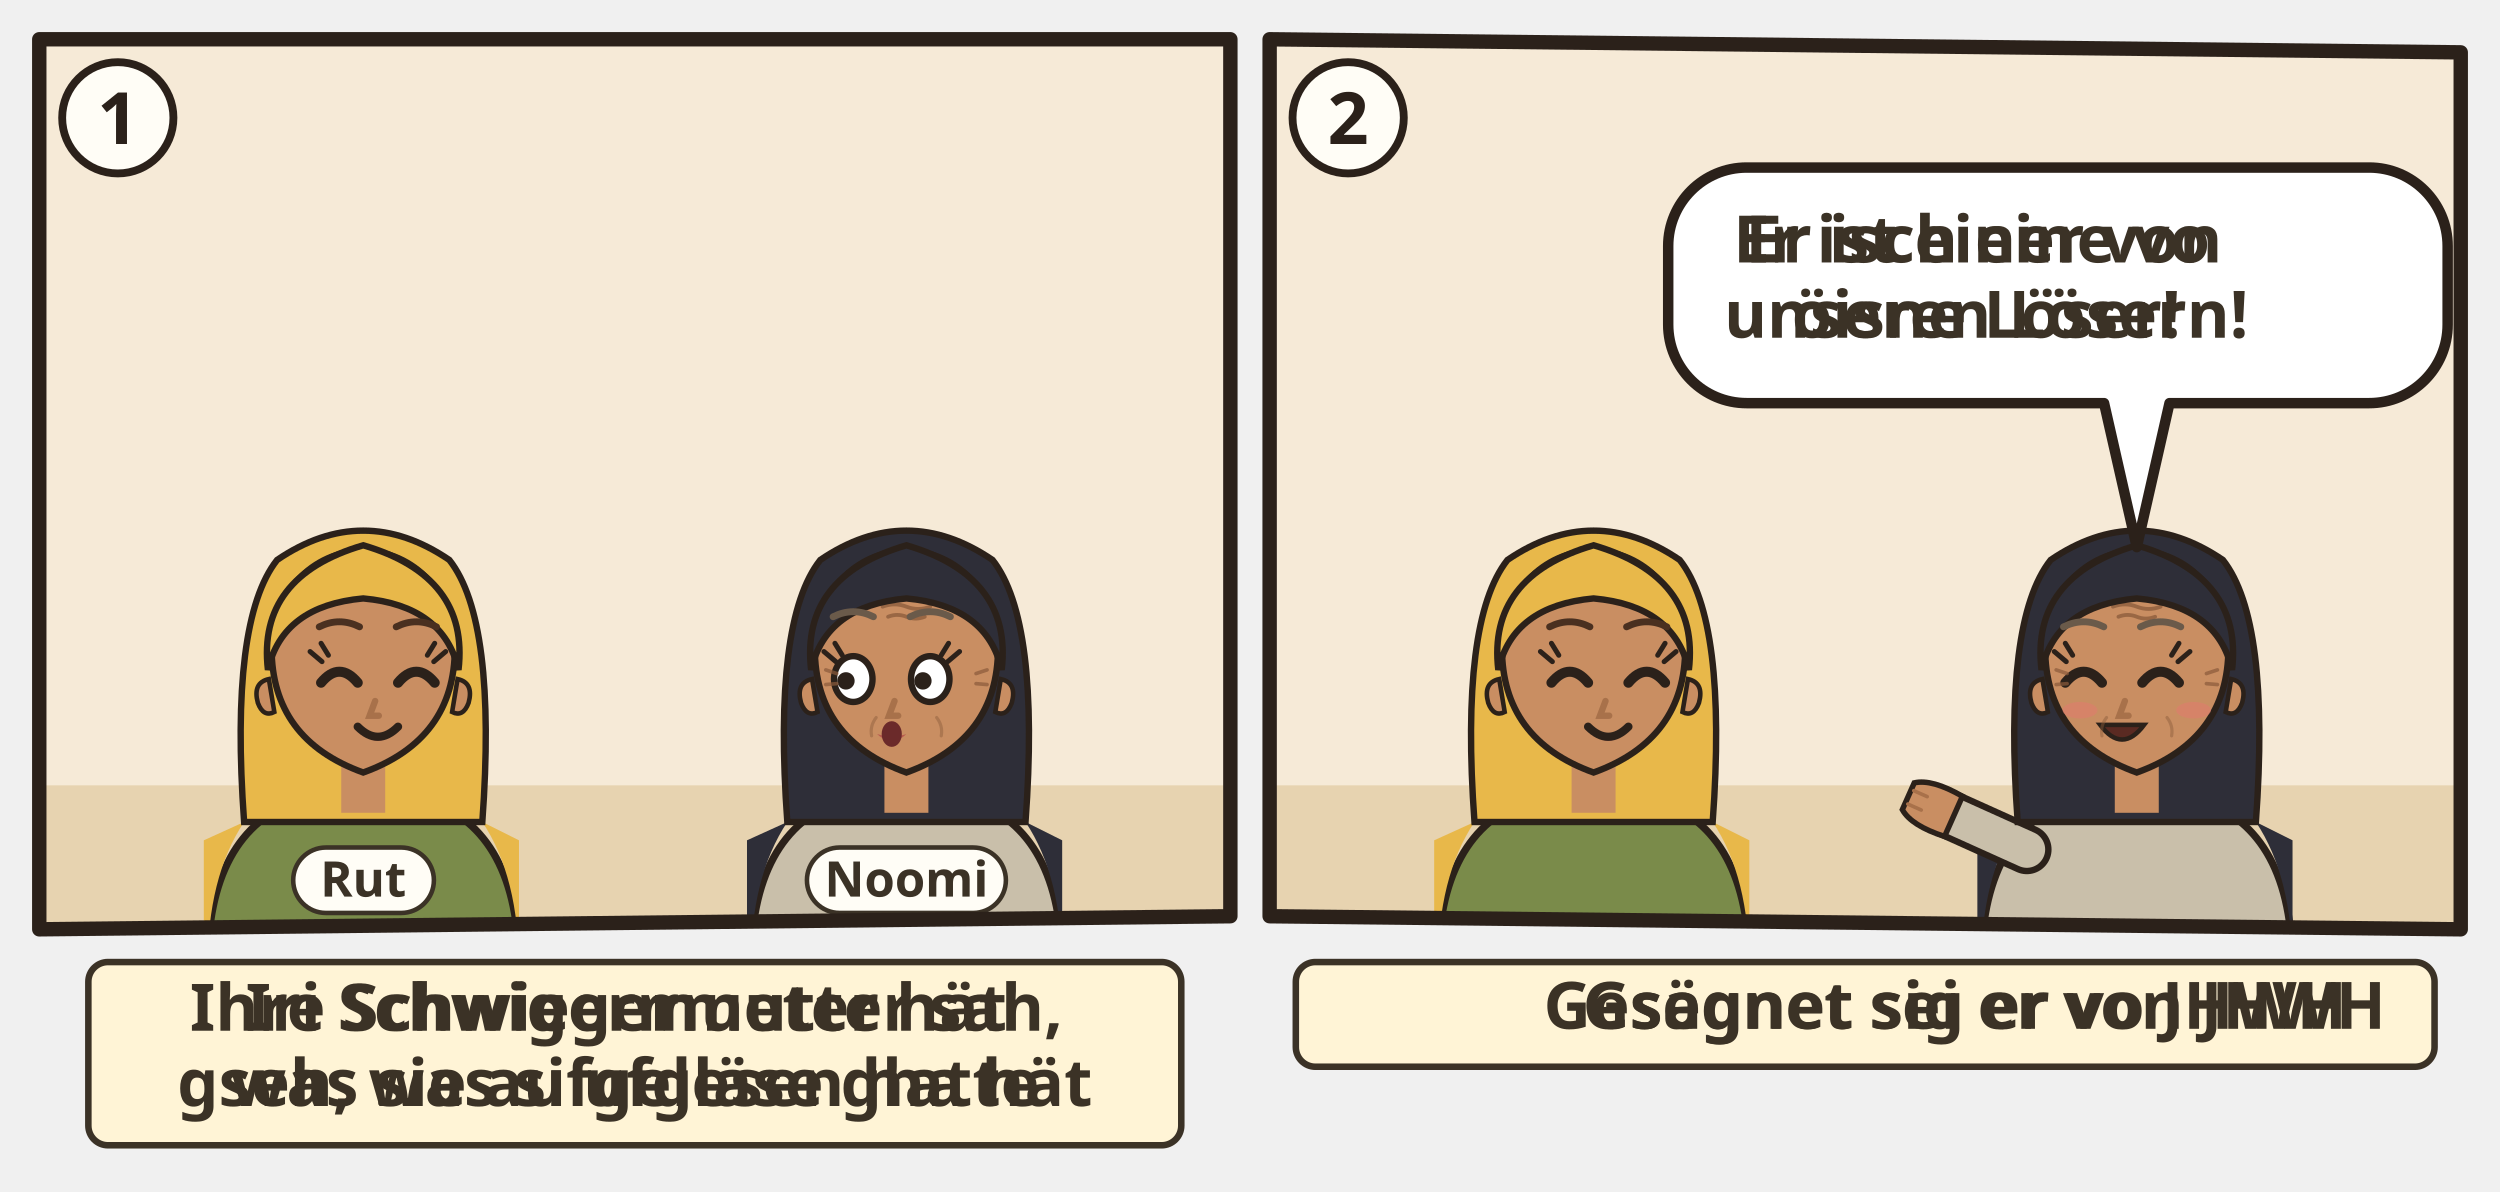
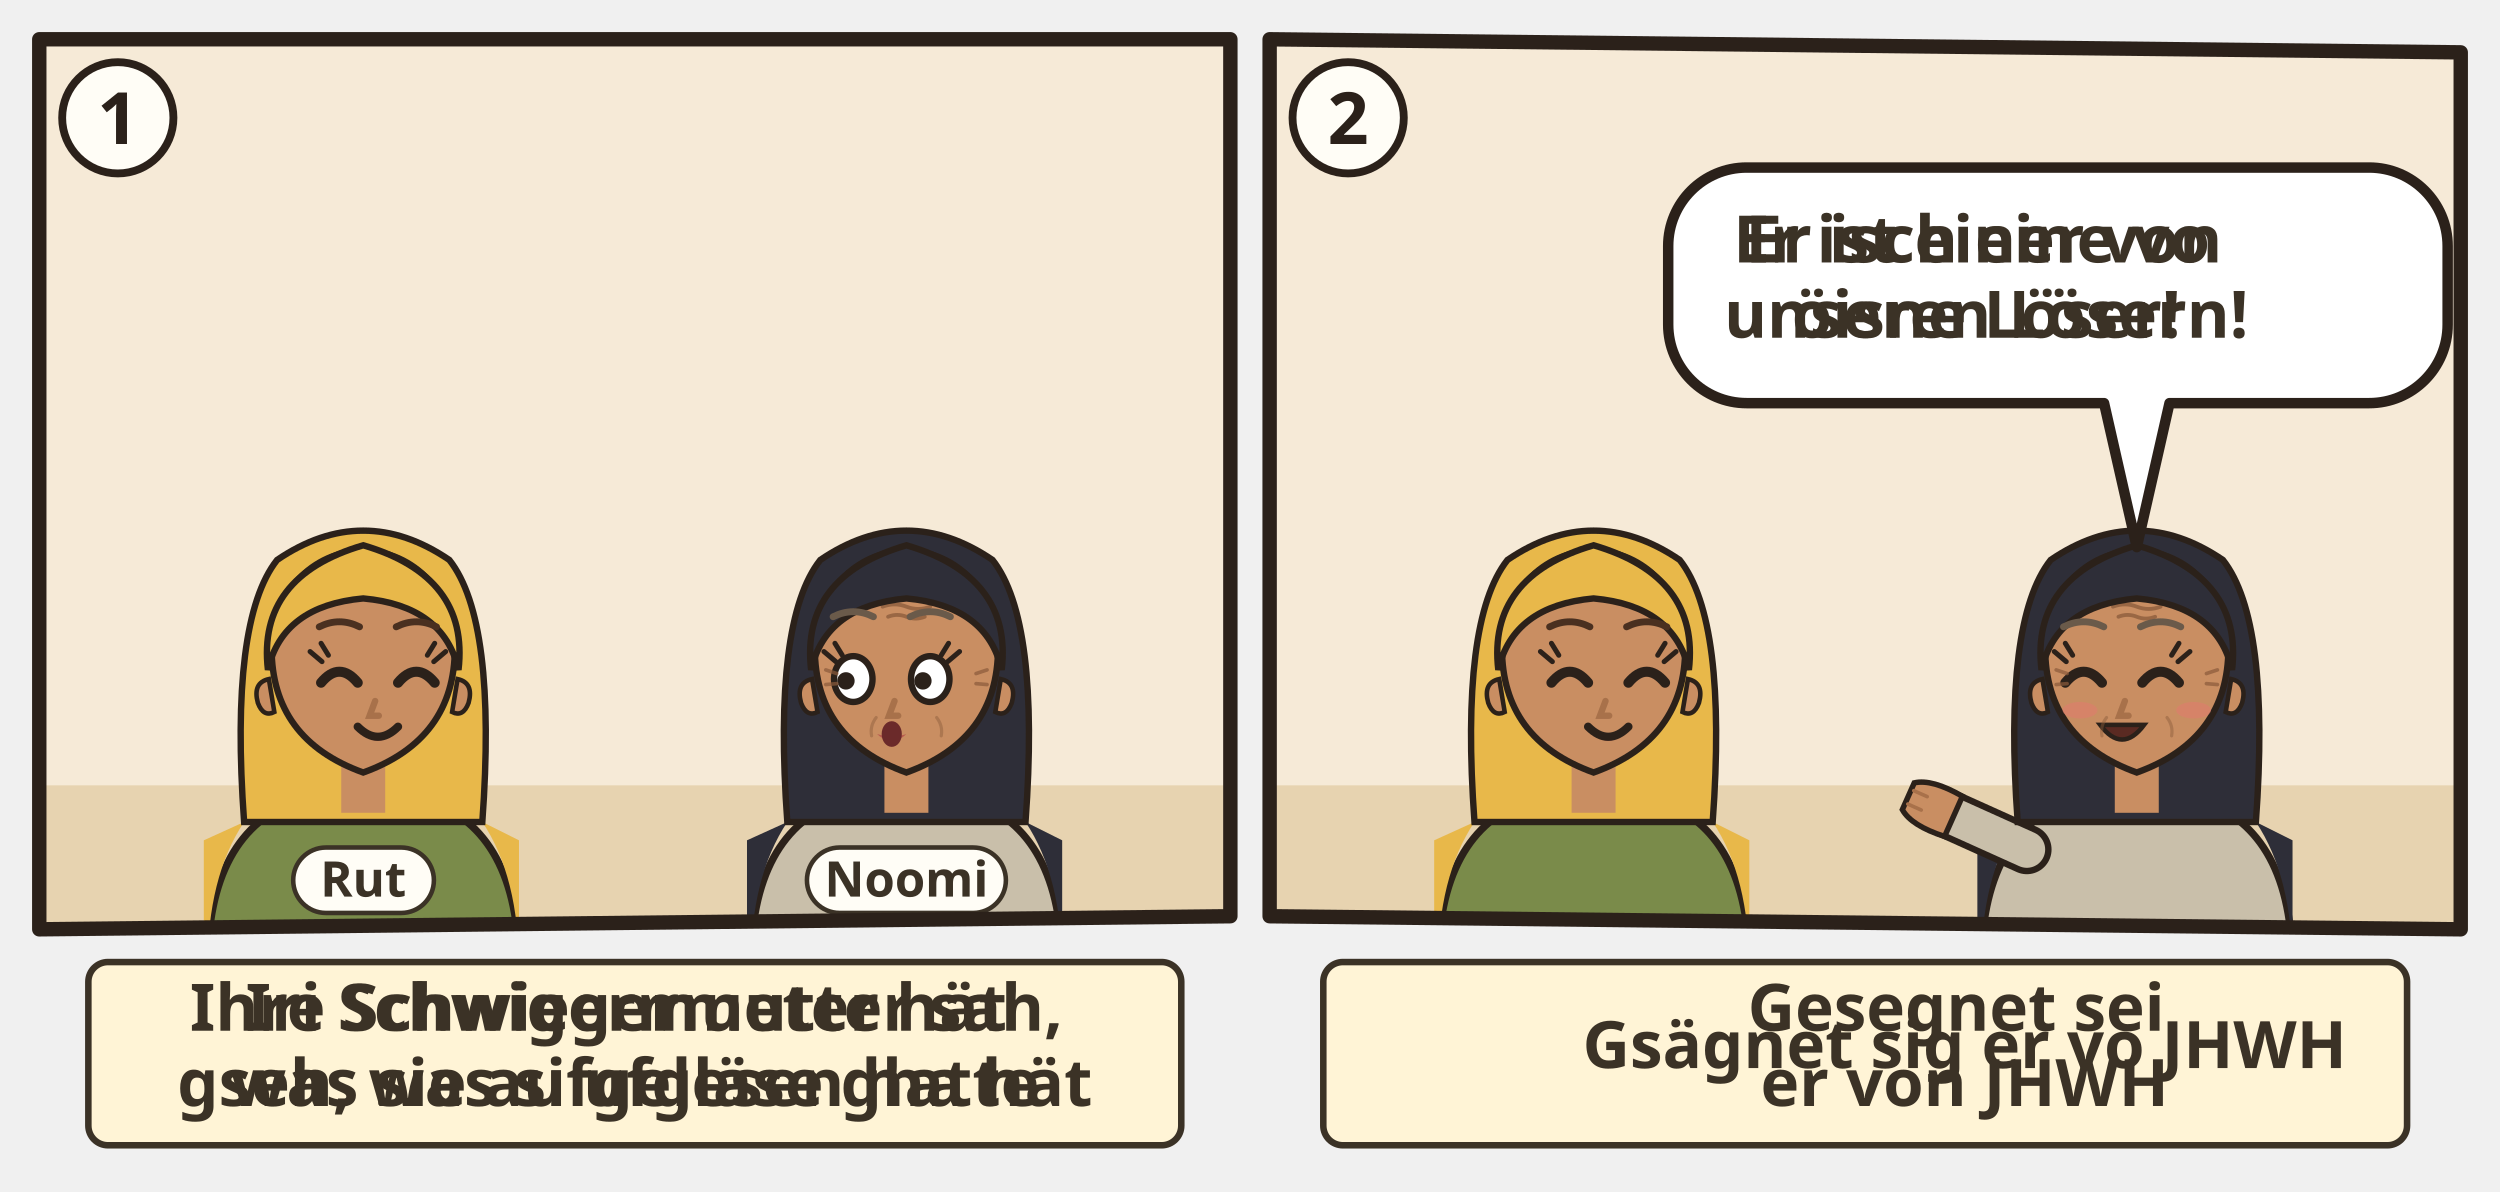
<svg xmlns="http://www.w3.org/2000/svg" viewBox="0 0 382 182">
  <svg class="ill-tile" data-span="1" x="0" y="0" width="194" height="182" viewBox="0 0 194 182">
    <g transform="translate(4 4)">
      <clipPath id="an-cp-rut-002-018-023-1">
        <polygon points="2,2 184,2 184,136 2,138" />
      </clipPath>
      <g clip-path="url(#an-cp-rut-002-018-023-1)">
        <polygon points="2,2 184,2 184,136 2,138" fill="#F6EAD7" />
        <path d="M0 116h186v24H0z" fill="#E7D3B0" />
        <g transform="translate(51.5 96.4) scale(1.4)">
          <path d="M-17 34V34Q-17 19-7 15.6L7 15.6Q17 19 17 34V34z" fill="#7A8B4A" stroke="#2B211A" stroke-width=".8" />
          <path d="M-13 18Q-17 24-17 34h-.4V20zM13 18Q17 24 17 34V20z" fill="#E8B84A" />
          <path d="M-13 18Q-14.6-4-9.4-10.6Q0-17 9.4-10.6Q14.6-4 13 18z" fill="#E8B84A" stroke="#2B211A" stroke-width=".7" />
          <path d="M-2.4 11h4.8v6h-4.8z" fill="#C98E62" />
          <path d="M-10 -1Q-10 9 0 12.6Q10 9 10 -1A10 10.6 0 0 0 -10 -1z" fill="#C98E62" stroke="#2B211A" stroke-width=".7" />
          <path d="M10.3 2.4q1.8.4 1.2 2.6-.6 1.6-1.8 1z M-10.3 2.4q-1.8.4-1.2 2.6.6 1.6 1.8 1z" fill="#C98E62" stroke="#2B211A" stroke-width=".5" />
          <path d="M-4.6 2.8Q-2.6 0.4 -0.6 2.8" fill="none" stroke="#2B211A" stroke-width="1.1" stroke-linecap="round" />
          <path d="M3.8 2.8Q5.8 0.4 7.8 2.8" fill="none" stroke="#2B211A" stroke-width="1.1" stroke-linecap="round" />
          <path d="M-4.5 0.5l-1.3-1.1M-3.8 -0.2l-0.8-1.3" stroke="#2B211A" stroke-width=".55" stroke-linecap="round" />
          <path d="M7.7 0.5l1.3-1.1M7.0 -0.2l0.8-1.3" stroke="#2B211A" stroke-width=".55" stroke-linecap="round" />
          <path d="M0.0 8.4Q1.6 9.9 3.2 8.4Q1.6 8.9 0.0 8.4z" fill="#B5524A" opacity=".85" />
          <path d="M1.3 4.8l-.6 1.6h1" fill="none" stroke="#A8714A" stroke-width=".7" stroke-linecap="round" />
          <path d="M-0.6 7.6Q1.6 9.8 3.8 7.6" fill="none" stroke="#2B211A" stroke-width=".9" stroke-linecap="round" />
          <path d="M-10.4 1.4Q-11.6-8.8 0-12.2Q11.6-8.8 10.4 1.4Q8.8-5.6 0-6.4Q-8.8-5.6-10.4 1.4z" fill="#E8B84A" stroke="#2B211A" stroke-width=".7" />
          <path d="M-4.8 -3.3Q-2.6 -4.4 -0.4 -3.3M3.6 -3.3Q5.8 -4.4 8.0 -3.3" fill="none" stroke="#4A3020" stroke-width="0.75" stroke-linecap="round" />
          <g filter="url(#an-kontur)">
            <use href="#an-a-garbe" x="-8" y="17" width="16" height="16" />
          </g>
        </g>
        <g transform="translate(134.5 96.4) scale(1.4)">
          <path d="M-17 34V34Q-17 19-7 15.6L7 15.6Q17 19 17 34V34z" fill="#C9BFAA" stroke="#2B211A" stroke-width=".8" />
          <path d="M-13 18Q-17 24-17 34h-.4V20zM13 18Q17 24 17 34V20z" fill="#2E2E38" />
          <path d="M-13 18Q-14.6-4-9.4-10.6Q0-17 9.4-10.6Q14.6-4 13 18z" fill="#2E2E38" stroke="#2B211A" stroke-width=".7" />
          <path d="M-2.4 11h4.8v6h-4.8z" fill="#C98E62" />
          <path d="M-10 -1Q-10 9 0 12.6Q10 9 10 -1A10 10.6 0 0 0 -10 -1z" fill="#C98E62" stroke="#2B211A" stroke-width=".7" />
          <path d="M10.3 2.4q1.8.4 1.2 2.6-.6 1.6-1.8 1z M-10.3 2.4q-1.8.4-1.2 2.6.6 1.6 1.8 1z" fill="#C98E62" stroke="#2B211A" stroke-width=".5" />
          <ellipse cx="-5.8" cy="2.4" rx="2.1" ry="2.5" fill="#FFF" stroke="#2B211A" stroke-width=".7" />
          <circle cx="-6.6" cy="2.6" r=".95" fill="#2B211A" />
          <ellipse cx="2.6" cy="2.4" rx="2.1" ry="2.5" fill="#FFF" stroke="#2B211A" stroke-width=".7" />
          <circle cx="1.8" cy="2.6" r=".95" fill="#2B211A" />
          <path d="M-7.7 0.5l-1.3-1.1M-7.0 -0.2l-0.8-1.3" stroke="#2B211A" stroke-width=".55" stroke-linecap="round" />
          <path d="M4.5 0.5l1.3-1.1M3.8 -0.2l0.8-1.3" stroke="#2B211A" stroke-width=".55" stroke-linecap="round" />
          <path d="M-3.2 8.4Q-1.6 9.9 0.0 8.4Q-1.6 8.9 -3.2 8.4z" fill="#B5524A" opacity=".85" />
          <path d="M-1.3 4.8l-.6 1.6h1" fill="none" stroke="#A8714A" stroke-width=".7" stroke-linecap="round" />
          <ellipse cx="-1.6" cy="8.4" rx="1.1" ry="1.4" fill="#6B2A2A" />
          <g stroke="#8A5A3A" stroke-linecap="round" fill="none">
            <path d="M-2.6-5.5q1.3-.5 2.6 0t2.6 0M-2-4.4q1-.4 2 0t2 0" stroke-width=".42" opacity=".75" />
            <path d="M-7.6 1.8l-1.2-.4M-7.6 2.9l-1.2.1M7.6 1.8l1.2-.4M7.6 2.9l1.2.1" stroke-width=".4" opacity=".7" />
            <path d="M-3.3 6.6q-.7.9-.5 2M3.3 6.6q.7.9.5 2" stroke-width=".35" opacity=".45" />
          </g>
          <path d="M-10.4 1.4Q-11.6-8.8 0-12.2Q11.6-8.8 10.4 1.4Q8.8-5.6 0-6.4Q-8.8-5.6-10.4 1.4z" fill="#2E2E38" stroke="#2B211A" stroke-width=".7" />
          <path d="M-8.0 -4.4Q-5.8 -5.5 -3.6 -4.4M0.4 -4.4Q2.6 -5.5 4.8 -4.4" fill="none" stroke="#6A5A4A" stroke-width="0.75" stroke-linecap="round" />
        </g>
        <use href="#an-gerste" x="84.0" y="106" width="21" height="18" />
        <use href="#an-brot" x="104.0" y="114" width="16" height="10" />
        <g class="ill-name">
          <rect x="40.8" y="125.5" width="21.5" height="10" rx="5" fill="#FFFDF6" stroke="#3B3226" stroke-width=".7" />
          <text x="51.5" y="133.0" text-anchor="middle" font-family="sans-serif" font-size="7.5" font-weight="700" fill="#3B3226">Rut</text>
        </g>
        <g class="ill-name">
          <rect x="119.3" y="125.5" width="30.4" height="10" rx="5" fill="#FFFDF6" stroke="#3B3226" stroke-width=".7" />
          <text x="134.5" y="133.0" text-anchor="middle" font-family="sans-serif" font-size="7.5" font-weight="700" fill="#3B3226">Noomi</text>
        </g>
      </g>
      <polygon class="pn-frame" points="2,2 184,2 184,136 2,138" fill="none" stroke="#2B211A" stroke-width="2.2" stroke-linejoin="round" />
      <circle cx="14" cy="14" r="8.5" fill="#FFFDF6" stroke="#2B211A" stroke-width="1.2" />
      <text class="pn-n" x="14" y="18" text-anchor="middle" font-family="sans-serif" font-size="11" font-weight="700" fill="#2B211A">1</text>
      <g transform="translate(0.0 142)">
        <g class="ill-words">
          <g class="dg-sw">
            <g class="dg-full">
              <rect x="9.5" y="1.0" width="167.0" height="28" rx="3" fill="#FFF4D6" stroke="#3B3226" stroke-width="1" />
              <text class="lw lw-de" text-anchor="middle" font-family="sans-serif" font-size="10" font-weight="700" fill="#3B3226">
                <tspan x="93.0" y="11.5">Ihre Schwiegermutter sah,</tspan>
                <tspan x="93.0" y="23.0">was sie aufgelesen hatte</tspan>
              </text>
              <text class="lw lw-gsw" text-anchor="middle" font-family="sans-serif" font-size="10" font-weight="700" fill="#3B3226">
                <tspan x="93.0" y="11.5">Iri Schwigermueter hät</tspan>
                <tspan x="93.0" y="23.0">gseh, was si ufgläse gha hät</tspan>
              </text>
            </g>
            <g class="dg-nw" display="none">
              <rect x="9.5" y="1.0" width="167.0" height="28" rx="3" fill="#FFF4D6" stroke="#3B3226" stroke-width="1" />
              <text class="lw lw-de" text-anchor="middle" font-family="sans-serif" font-size="9.0" font-weight="700" fill="#3B3226">
                <tspan x="93.0" y="17.4">I. S. s. w. s. a. h.</tspan>
              </text>
              <text class="lw lw-gsw" text-anchor="middle" font-family="sans-serif" font-size="9.0" font-weight="700" fill="#3B3226">
                <tspan x="93.0" y="17.4">I. S. h. g. w. s. u. g. h.</tspan>
              </text>
            </g>
          </g>
        </g>
      </g>
    </g>
  </svg>
-   <svg class="ill-tile" data-span="1" x="188" y="0" width="194" height="170" viewBox="0 0 194 170">
+   <svg class="ill-tile" data-span="1" x="188" y="0" width="194" height="182" viewBox="0 0 194 182">
    <g transform="translate(4 4)">
      <clipPath id="an-cp-rut-002-018-023-2">
        <polygon points="2,2 184,4 184,138 2,136" />
      </clipPath>
      <g clip-path="url(#an-cp-rut-002-018-023-2)">
        <polygon points="2,2 184,4 184,138 2,136" fill="#F6EAD7" />
        <path d="M0 116h186v24H0z" fill="#E7D3B0" />
        <g transform="translate(51.5 96.4) scale(1.4)">
          <path d="M-17 34V34Q-17 19-7 15.6L7 15.6Q17 19 17 34V34z" fill="#7A8B4A" stroke="#2B211A" stroke-width=".8" />
          <path d="M-13 18Q-17 24-17 34h-.4V20zM13 18Q17 24 17 34V20z" fill="#E8B84A" />
          <path d="M-13 18Q-14.6-4-9.4-10.6Q0-17 9.4-10.6Q14.6-4 13 18z" fill="#E8B84A" stroke="#2B211A" stroke-width=".7" />
          <path d="M-2.4 11h4.8v6h-4.8z" fill="#C98E62" />
          <path d="M-10 -1Q-10 9 0 12.6Q10 9 10 -1A10 10.6 0 0 0 -10 -1z" fill="#C98E62" stroke="#2B211A" stroke-width=".7" />
          <path d="M10.3 2.4q1.8.4 1.2 2.6-.6 1.6-1.8 1z M-10.3 2.4q-1.8.4-1.2 2.6.6 1.6 1.8 1z" fill="#C98E62" stroke="#2B211A" stroke-width=".5" />
          <path d="M-4.6 2.8Q-2.6 0.4 -0.6 2.8" fill="none" stroke="#2B211A" stroke-width="1.1" stroke-linecap="round" />
          <path d="M3.8 2.8Q5.8 0.4 7.8 2.8" fill="none" stroke="#2B211A" stroke-width="1.1" stroke-linecap="round" />
          <path d="M-4.5 0.5l-1.3-1.1M-3.8 -0.2l-0.8-1.3" stroke="#2B211A" stroke-width=".55" stroke-linecap="round" />
          <path d="M7.7 0.5l1.3-1.1M7.0 -0.2l0.8-1.3" stroke="#2B211A" stroke-width=".55" stroke-linecap="round" />
          <path d="M0.0 8.4Q1.6 9.9 3.2 8.4Q1.6 8.9 0.0 8.4z" fill="#B5524A" opacity=".85" />
          <path d="M1.3 4.8l-.6 1.6h1" fill="none" stroke="#A8714A" stroke-width=".7" stroke-linecap="round" />
          <path d="M-0.6 7.6Q1.6 9.8 3.8 7.6" fill="none" stroke="#2B211A" stroke-width=".9" stroke-linecap="round" />
          <path d="M-10.4 1.4Q-11.6-8.8 0-12.2Q11.6-8.8 10.4 1.4Q8.8-5.6 0-6.4Q-8.8-5.6-10.4 1.4z" fill="#E8B84A" stroke="#2B211A" stroke-width=".7" />
          <path d="M-4.8 -3.3Q-2.6 -4.4 -0.4 -3.3M3.6 -3.3Q5.8 -4.4 8.0 -3.3" fill="none" stroke="#4A3020" stroke-width="0.75" stroke-linecap="round" />
          <g filter="url(#an-kontur)">
            <use href="#an-a-garbe" x="-8" y="17" width="16" height="16" />
          </g>
        </g>
        <g transform="translate(134.5 96.4) scale(1.4)">
          <path d="M-17 34V34Q-17 19-7 15.6L7 15.6Q17 19 17 34V34z" fill="#C9BFAA" stroke="#2B211A" stroke-width=".8" />
          <path d="M-13 18Q-17 24-17 34h-.4V20zM13 18Q17 24 17 34V20z" fill="#2E2E38" />
          <path d="M-12 21L-21.1 16.9" stroke="#2B211A" stroke-width="5.4" stroke-linecap="round" />
          <path d="M-12 21L-21.1 16.9" stroke="#C9BFAA" stroke-width="4" stroke-linecap="round" />
          <g transform="translate(-21.1 16.9) rotate(294)">
            <path d="M-2.4 1.2Q-2.8-2.6-1.6-4.2h3.2Q2.8-2.6 2.4 1.2z" fill="#C98E62" stroke="#2B211A" stroke-width=".6" />
            <path d="M-.8-3.9v1.6M.8-3.9v1.6" stroke="#A8714A" stroke-width=".4" stroke-linecap="round" />
          </g>
          <path d="M-13 18Q-14.6-4-9.4-10.6Q0-17 9.4-10.6Q14.6-4 13 18z" fill="#2E2E38" stroke="#2B211A" stroke-width=".7" />
          <path d="M-2.4 11h4.8v6h-4.8z" fill="#C98E62" />
          <path d="M-10 -1Q-10 9 0 12.6Q10 9 10 -1A10 10.6 0 0 0 -10 -1z" fill="#C98E62" stroke="#2B211A" stroke-width=".7" />
          <path d="M10.3 2.4q1.8.4 1.2 2.6-.6 1.6-1.8 1z M-10.3 2.4q-1.8.4-1.2 2.6.6 1.6 1.8 1z" fill="#C98E62" stroke="#2B211A" stroke-width=".5" />
          <path d="M-7.8 2.8Q-5.8 0.4 -3.8 2.8" fill="none" stroke="#2B211A" stroke-width="1.1" stroke-linecap="round" />
          <path d="M0.6 2.8Q2.6 0.4 4.6 2.8" fill="none" stroke="#2B211A" stroke-width="1.1" stroke-linecap="round" />
          <path d="M-7.7 0.5l-1.3-1.1M-7.0 -0.2l-0.8-1.3" stroke="#2B211A" stroke-width=".55" stroke-linecap="round" />
          <path d="M4.5 0.5l1.3-1.1M3.8 -0.2l0.8-1.3" stroke="#2B211A" stroke-width=".55" stroke-linecap="round" />
          <path d="M-3.2 8.4Q-1.6 9.9 0.0 8.4Q-1.6 8.9 -3.2 8.4z" fill="#B5524A" opacity=".85" />
          <path d="M-1.3 4.8l-.6 1.6h1" fill="none" stroke="#A8714A" stroke-width=".7" stroke-linecap="round" />
          <ellipse cx="-6.2" cy="5.8" rx="1.9" ry=".9" fill="#E07A6E" opacity=".55" />
          <ellipse cx="6.2" cy="5.8" rx="1.9" ry=".9" fill="#E07A6E" opacity=".55" />
          <path d="M-4.0 7.4Q-1.6 10.6 0.8 7.4z" fill="#5A2A22" stroke="#2B211A" stroke-width=".5" />
          <g stroke="#8A5A3A" stroke-linecap="round" fill="none">
            <path d="M-2.6-5.5q1.3-.5 2.6 0t2.6 0M-2-4.4q1-.4 2 0t2 0" stroke-width=".42" opacity=".75" />
            <path d="M-7.6 1.8l-1.2-.4M-7.6 2.9l-1.2.1M7.6 1.8l1.2-.4M7.6 2.9l1.2.1" stroke-width=".4" opacity=".7" />
            <path d="M-3.3 6.6q-.7.9-.5 2M3.3 6.6q.7.9.5 2" stroke-width=".35" opacity=".45" />
          </g>
          <path d="M-10.4 1.4Q-11.6-8.8 0-12.2Q11.6-8.8 10.4 1.4Q8.8-5.6 0-6.4Q-8.8-5.6-10.4 1.4z" fill="#2E2E38" stroke="#2B211A" stroke-width=".7" />
          <path d="M-8.0 -3.3Q-5.8 -4.4 -3.6 -3.3M0.4 -3.3Q2.6 -4.4 4.8 -3.3" fill="none" stroke="#6A5A4A" stroke-width="0.75" stroke-linecap="round" />
        </g>
        <g>
          <path d="M74.9 21.6H170A12 12 0 0 1 182 33.6V45.6A12 12 0 0 1 170 57.6L139.5 57.6L134.5 79.6L129.5 57.6H74.9A12 12 0 0 1 62.9 45.6V33.6A12 12 0 0 1 74.9 21.6Z" fill="#FFFFFF" stroke="#2B211A" stroke-width="1.6" stroke-linejoin="round" />
          <g class="dg-sw">
            <g class="dg-full">
              <text class="lw lw-de" text-anchor="middle" font-family="sans-serif" font-size="10" font-weight="700" fill="#3B3226">
                <tspan x="111.5" y="36.1">Er ist einer von</tspan>
                <tspan x="111.5" y="47.6">unseren Lösern!</tspan>
              </text>
              <text class="lw lw-gsw" text-anchor="middle" font-family="sans-serif" font-size="10" font-weight="700" fill="#3B3226">
                <tspan x="111.5" y="36.1">Er isch eine vo</tspan>
                <tspan x="111.5" y="47.6">öisne Löser!</tspan>
              </text>
            </g>
            <g class="dg-nw" display="none">
              <use href="#an-z-loeserecht" x="99.8" y="28.6" width="23.4" height="22" />
            </g>
          </g>
          <use href="#an-p-boas" x="159.1" y="27.6" width="16.9" height="24" />
        </g>
      </g>
      <polygon class="pn-frame" points="2,2 184,4 184,138 2,136" fill="none" stroke="#2B211A" stroke-width="2.2" stroke-linejoin="round" />
      <circle cx="14" cy="14" r="8.5" fill="#FFFDF6" stroke="#2B211A" stroke-width="1.2" />
      <text class="pn-n" x="14" y="18" text-anchor="middle" font-family="sans-serif" font-size="11" font-weight="700" fill="#2B211A">2</text>
      <g transform="translate(0.0 142)">
        <g class="ill-words">
          <g class="dg-sw">
            <g class="dg-full">
-               <rect x="6.0" y="1.0" width="174.0" height="16" rx="3" fill="#FFF4D6" stroke="#3B3226" stroke-width="1" />
-               <use href="#an-z-segnen" x="10.0" y="3" width="12.0" height="12" />
-               <use href="#an-p-boas" x="25.0" y="3" width="8.4" height="12" />
+               <rect x="10.2" y="1.0" width="165.6" height="28" rx="3" fill="#FFF4D6" stroke="#3B3226" stroke-width="1" />
+               <use href="#an-z-segnen" x="14.2" y="9.0" width="12.0" height="12" />
+               <use href="#an-p-boas" x="29.2" y="9.0" width="8.4" height="12" />
              <text class="lw lw-de" text-anchor="middle" font-family="sans-serif" font-size="10" font-weight="700" fill="#3B3226">
-                 <tspan x="108.2" y="11.2">Gesegnet sei er von JHWH</tspan>
+                 <tspan x="108.2" y="11.5">Gesegnet sei</tspan>
+                 <tspan x="108.2" y="23.0">er von JHWH</tspan>
              </text>
              <text class="lw lw-gsw" text-anchor="middle" font-family="sans-serif" font-size="10" font-weight="700" fill="#3B3226">
-                 <tspan x="108.2" y="11.2">Gsägnet sig er vo JHWH</tspan>
+                 <tspan x="108.2" y="17.2">Gsägnet sig er vo JHWH</tspan>
              </text>
            </g>
            <g class="dg-nw" display="none">
-               <rect x="6.0" y="1.0" width="174.0" height="16" rx="3" fill="#FFF4D6" stroke="#3B3226" stroke-width="1" />
-               <use href="#an-z-segnen" x="82.5" y="4.0" width="10.0" height="10" />
-               <use href="#an-p-boas" x="95.5" y="4.0" width="8.0" height="10" />
+               <rect x="10.2" y="1.0" width="165.6" height="28" rx="3" fill="#FFF4D6" stroke="#3B3226" stroke-width="1" />
+               <use href="#an-z-segnen" x="72.8" y="4.0" width="22.0" height="22" />
+               <use href="#an-p-boas" x="97.8" y="4.0" width="15.5" height="22" />
            </g>
          </g>
        </g>
      </g>
    </g>
  </svg>
</svg>
